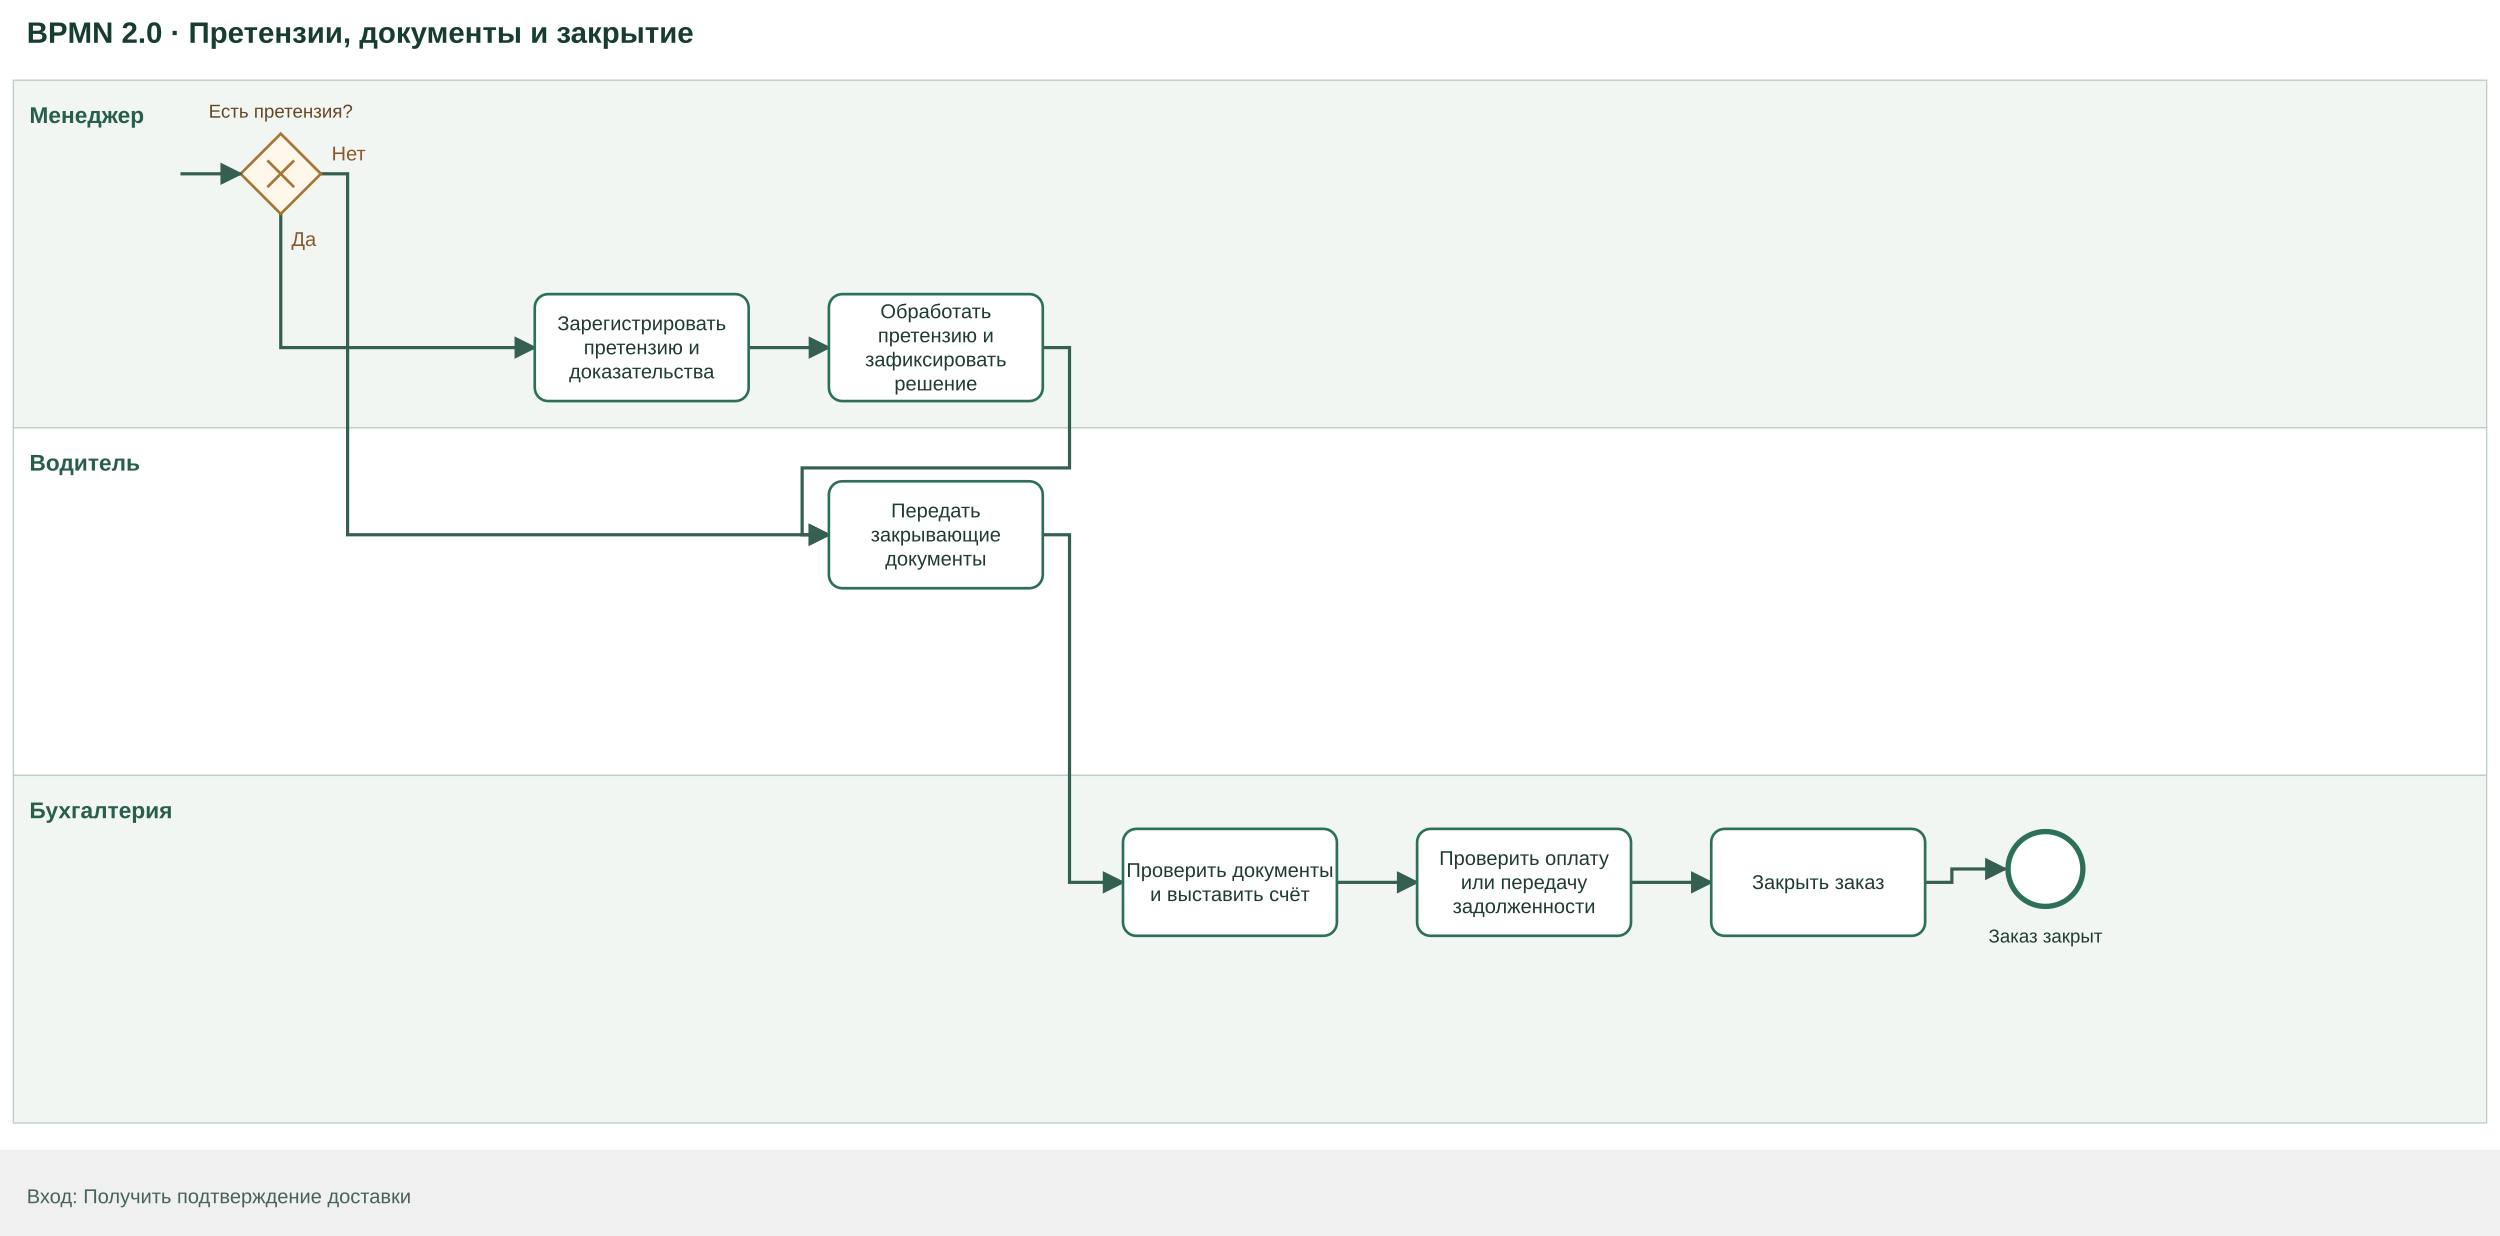
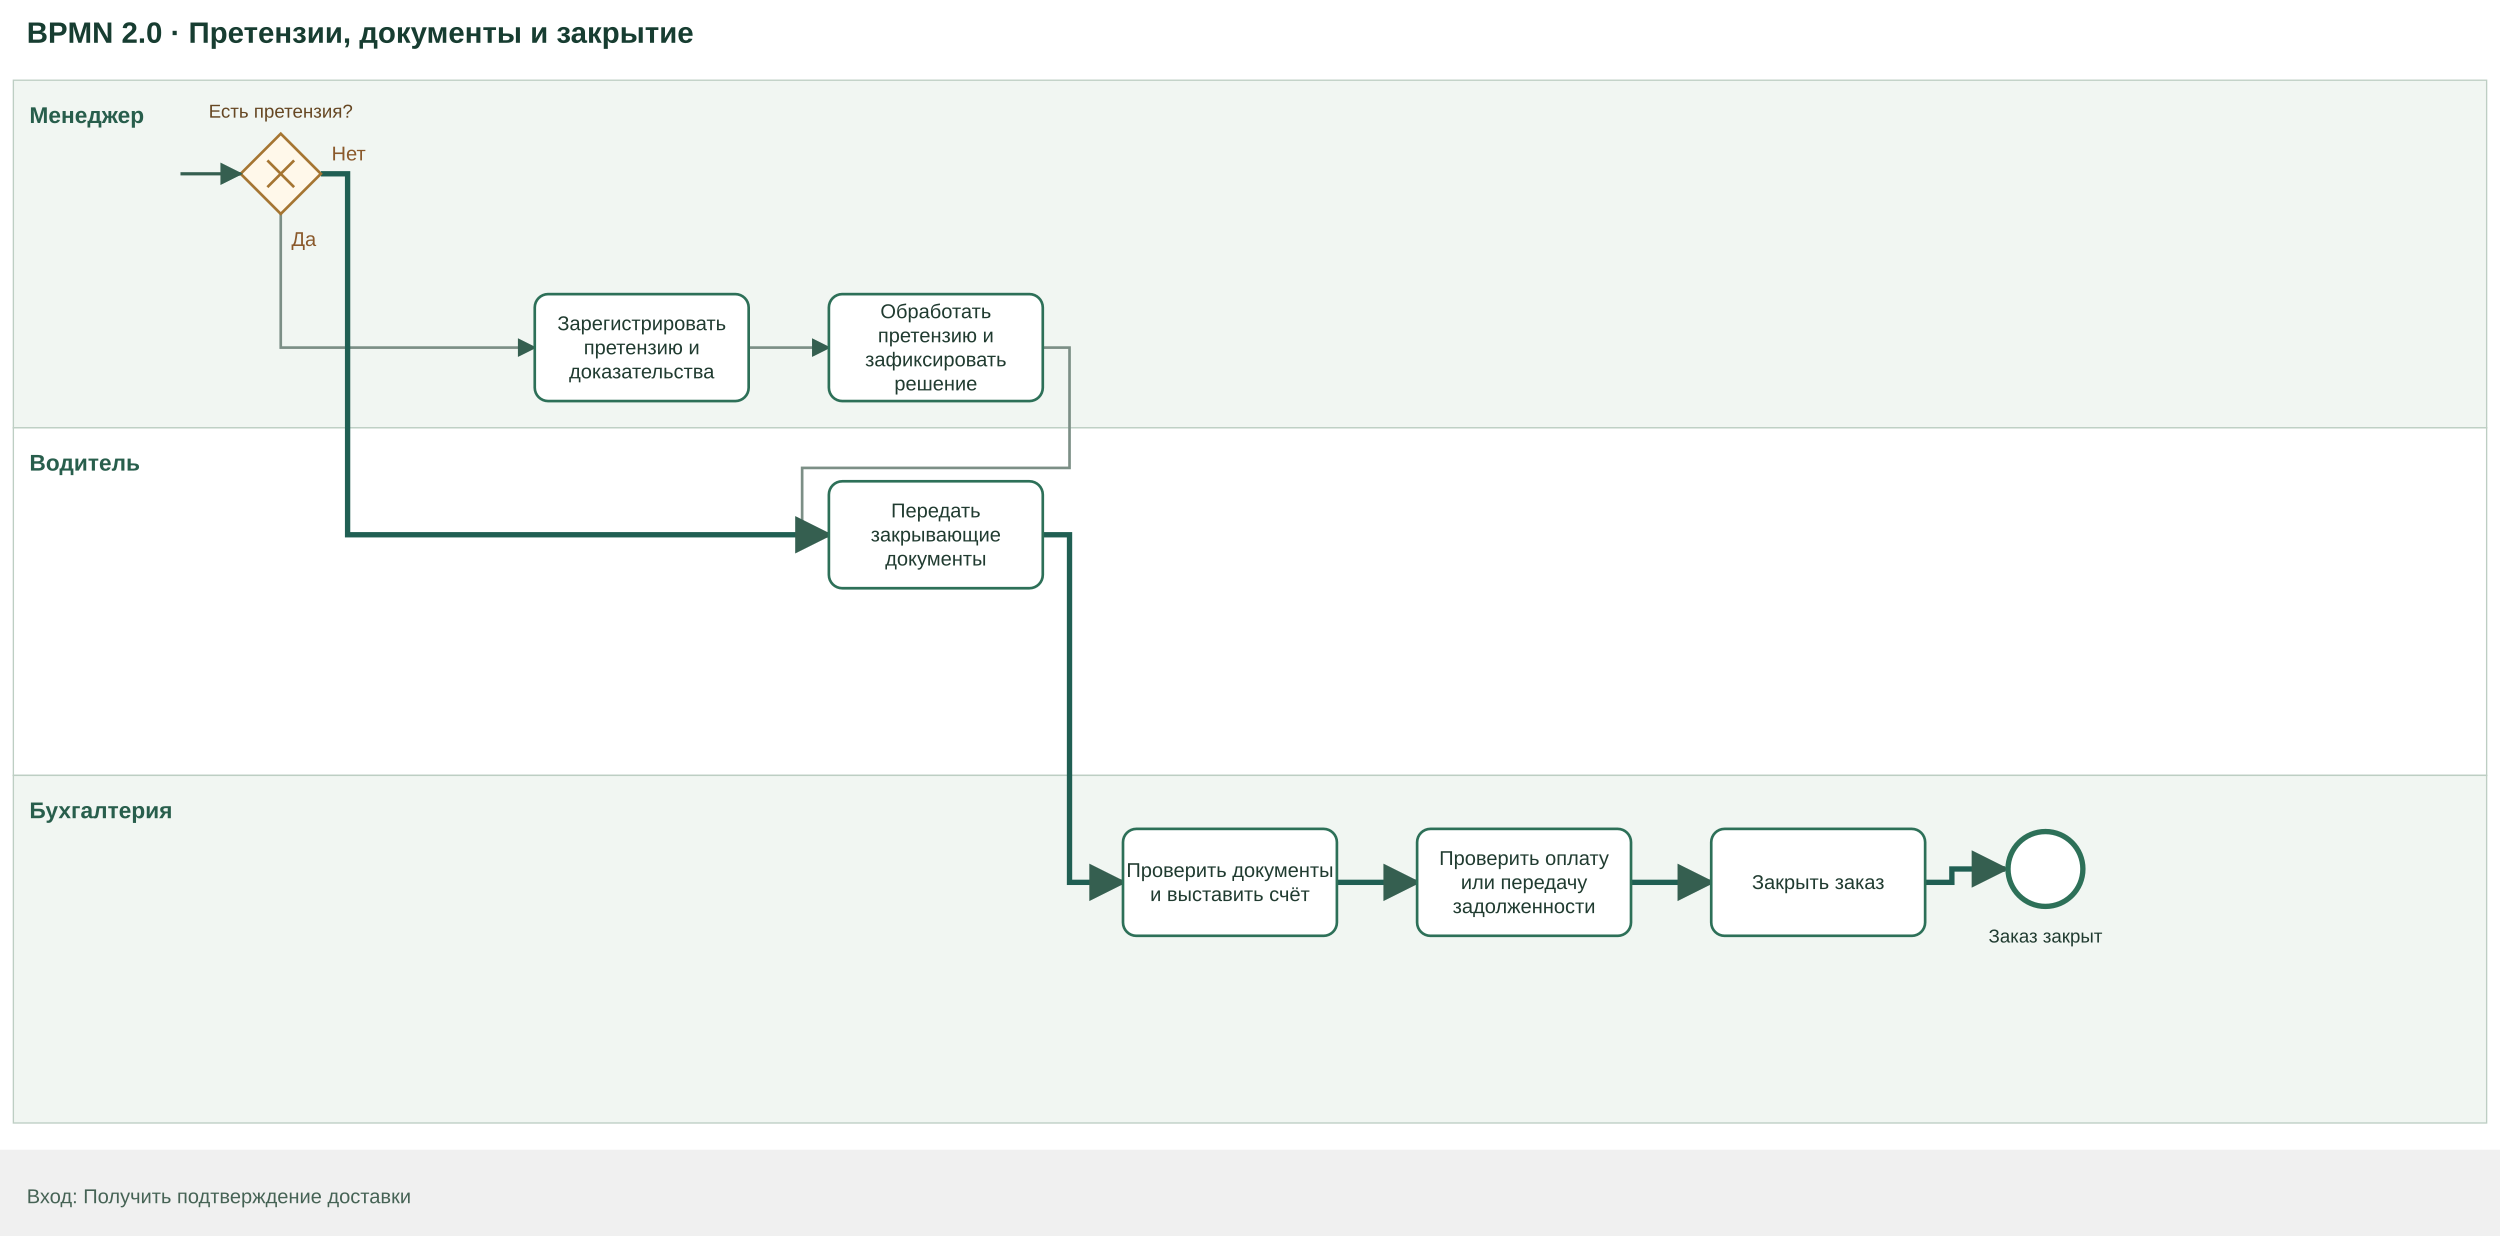
<svg xmlns="http://www.w3.org/2000/svg" width="1870" height="924" viewBox="0 0 1870 924" role="img" aria-label="Претензии, документы и закрытие">
  <defs>
    <marker id="arrow" viewBox="0 0 10 10" refX="9" refY="5" markerWidth="7" markerHeight="7" orient="auto">
      <path d="M0 0L10 5L0 10Z" fill="#355f50" />
    </marker>
  </defs>
  <rect width="1870" height="860" fill="white" />
  <text x="20" y="32" font-family="Arial" font-size="22" font-weight="bold" fill="#173d31">BPMN 2.0 · Претензии, документы и закрытие</text>
  <rect x="10" y="60" width="1850" height="260" fill="#f1f6f2" stroke="#bdcec3" />
  <text x="22" y="92" font-family="Arial" font-size="17" font-weight="bold" fill="#285e4c">Менеджер</text>
  <rect x="10" y="320" width="1850" height="260" fill="white" stroke="#bdcec3" />
  <text x="22" y="352" font-family="Arial" font-size="17" font-weight="bold" fill="#285e4c">Водитель</text>
  <rect x="10" y="580" width="1850" height="260" fill="#f1f6f2" stroke="#bdcec3" />
  <text x="22" y="612" font-family="Arial" font-size="17" font-weight="bold" fill="#285e4c">Бухгалтерия</text>
-   <polyline points="560,260 620,260" fill="none" stroke="#355f50" stroke-width="2.4" marker-end="url(#arrow)" />
-   <polyline points="780,260 800,260 800,350 600,350 600,400 620,400" fill="none" stroke="#355f50" stroke-width="2.4" marker-end="url(#arrow)" />
-   <polyline points="780,400 800,400 800,660 840,660" fill="none" stroke="#355f50" stroke-width="2.4" marker-end="url(#arrow)" />
-   <polyline points="1000,660 1060,660" fill="none" stroke="#355f50" stroke-width="2.4" marker-end="url(#arrow)" />
-   <polyline points="1220,660 1280,660" fill="none" stroke="#355f50" stroke-width="2.4" marker-end="url(#arrow)" />
-   <polyline points="1440,660 1460,660 1460,650 1500,650" fill="none" stroke="#355f50" stroke-width="2.4" marker-end="url(#arrow)" />
-   <polyline points="210,160 210,260 400,260" fill="none" stroke="#355f50" stroke-width="2.4" marker-end="url(#arrow)" />
+   <polyline points="560,260 620,260" fill="none" stroke="#7c8f86" stroke-width="2" marker-end="url(#arrow)" />
+   <polyline points="780,260 800,260 800,350 600,350 600,400 620,400" fill="none" stroke="#7c8f86" stroke-width="2" marker-end="url(#arrow)" />
+   <polyline points="780,400 800,400 800,660 840,660" fill="none" stroke="#205f53" stroke-width="4" marker-end="url(#arrow)" />
+   <polyline points="1000,660 1060,660" fill="none" stroke="#205f53" stroke-width="4" marker-end="url(#arrow)" />
+   <polyline points="1220,660 1280,660" fill="none" stroke="#205f53" stroke-width="4" marker-end="url(#arrow)" />
+   <polyline points="1440,660 1460,660 1460,650 1500,650" fill="none" stroke="#205f53" stroke-width="4" marker-end="url(#arrow)" />
+   <polyline points="210,160 210,260 400,260" fill="none" stroke="#7c8f86" stroke-width="2" marker-end="url(#arrow)" />
  <text x="218" y="184" font-family="Arial" font-size="15" fill="#8a592b">Да</text>
-   <polyline points="240,130 260,130 260,400 620,400" fill="none" stroke="#355f50" stroke-width="2.4" marker-end="url(#arrow)" />
+   <polyline points="240,130 260,130 260,400 620,400" fill="none" stroke="#205f53" stroke-width="4" marker-end="url(#arrow)" />
  <text x="248" y="120" font-family="Arial" font-size="15" fill="#8a592b">Нет</text>
  <path d="M210 100l30 30-30 30-30-30Z" fill="#fff8ea" stroke="#a57532" stroke-width="2" />
  <path d="M200 120l20 20m0-20-20 20" stroke="#a57532" stroke-width="2" />
  <text x="210" y="88" text-anchor="middle" font-family="Arial" font-size="14" fill="#664723">Есть претензия?</text>
  <rect x="400" y="220" width="160" height="80" rx="10" fill="white" stroke="#2d7058" stroke-width="2" />
  <text x="480.0" y="247.0" text-anchor="middle" font-family="Arial" font-size="15" fill="#203b30">Зарегистрировать</text>
  <text x="480.0" y="265.0" text-anchor="middle" font-family="Arial" font-size="15" fill="#203b30">претензию и</text>
  <text x="480.0" y="283.0" text-anchor="middle" font-family="Arial" font-size="15" fill="#203b30">доказательства</text>
  <rect x="620" y="220" width="160" height="80" rx="10" fill="white" stroke="#2d7058" stroke-width="2" />
  <text x="700.0" y="238.0" text-anchor="middle" font-family="Arial" font-size="15" fill="#203b30">Обработать</text>
  <text x="700.0" y="256.0" text-anchor="middle" font-family="Arial" font-size="15" fill="#203b30">претензию и</text>
  <text x="700.0" y="274.0" text-anchor="middle" font-family="Arial" font-size="15" fill="#203b30">зафиксировать</text>
  <text x="700.0" y="292.0" text-anchor="middle" font-family="Arial" font-size="15" fill="#203b30">решение</text>
  <rect x="620" y="360" width="160" height="80" rx="10" fill="white" stroke="#2d7058" stroke-width="2" />
  <text x="700.0" y="387.0" text-anchor="middle" font-family="Arial" font-size="15" fill="#203b30">Передать</text>
  <text x="700.0" y="405.0" text-anchor="middle" font-family="Arial" font-size="15" fill="#203b30">закрывающие</text>
  <text x="700.0" y="423.0" text-anchor="middle" font-family="Arial" font-size="15" fill="#203b30">документы</text>
  <rect x="840" y="620" width="160" height="80" rx="10" fill="white" stroke="#2d7058" stroke-width="2" />
  <text x="920.0" y="656.0" text-anchor="middle" font-family="Arial" font-size="15" fill="#203b30">Проверить документы</text>
  <text x="920.0" y="674.0" text-anchor="middle" font-family="Arial" font-size="15" fill="#203b30">и выставить счёт</text>
  <rect x="1060" y="620" width="160" height="80" rx="10" fill="white" stroke="#2d7058" stroke-width="2" />
  <text x="1140.0" y="647.0" text-anchor="middle" font-family="Arial" font-size="15" fill="#203b30">Проверить оплату</text>
  <text x="1140.0" y="665.0" text-anchor="middle" font-family="Arial" font-size="15" fill="#203b30">или передачу</text>
  <text x="1140.0" y="683.0" text-anchor="middle" font-family="Arial" font-size="15" fill="#203b30">задолженности</text>
  <rect x="1280" y="620" width="160" height="80" rx="10" fill="white" stroke="#2d7058" stroke-width="2" />
  <text x="1360.0" y="665.0" text-anchor="middle" font-family="Arial" font-size="15" fill="#203b30">Закрыть заказ</text>
  <circle cx="1530" cy="650" r="28" fill="white" stroke="#2d7058" stroke-width="4" />
  <text x="1530" y="705" text-anchor="middle" font-family="Arial" font-size="14" fill="#203b30">Заказ закрыт</text>
  <path d="M135 130h45" fill="none" stroke="#355f50" stroke-width="2.4" marker-end="url(#arrow)" />
  <text x="20" y="900" font-family="Arial" font-size="15" fill="#466355">Вход: Получить подтверждение доставки</text>
</svg>
